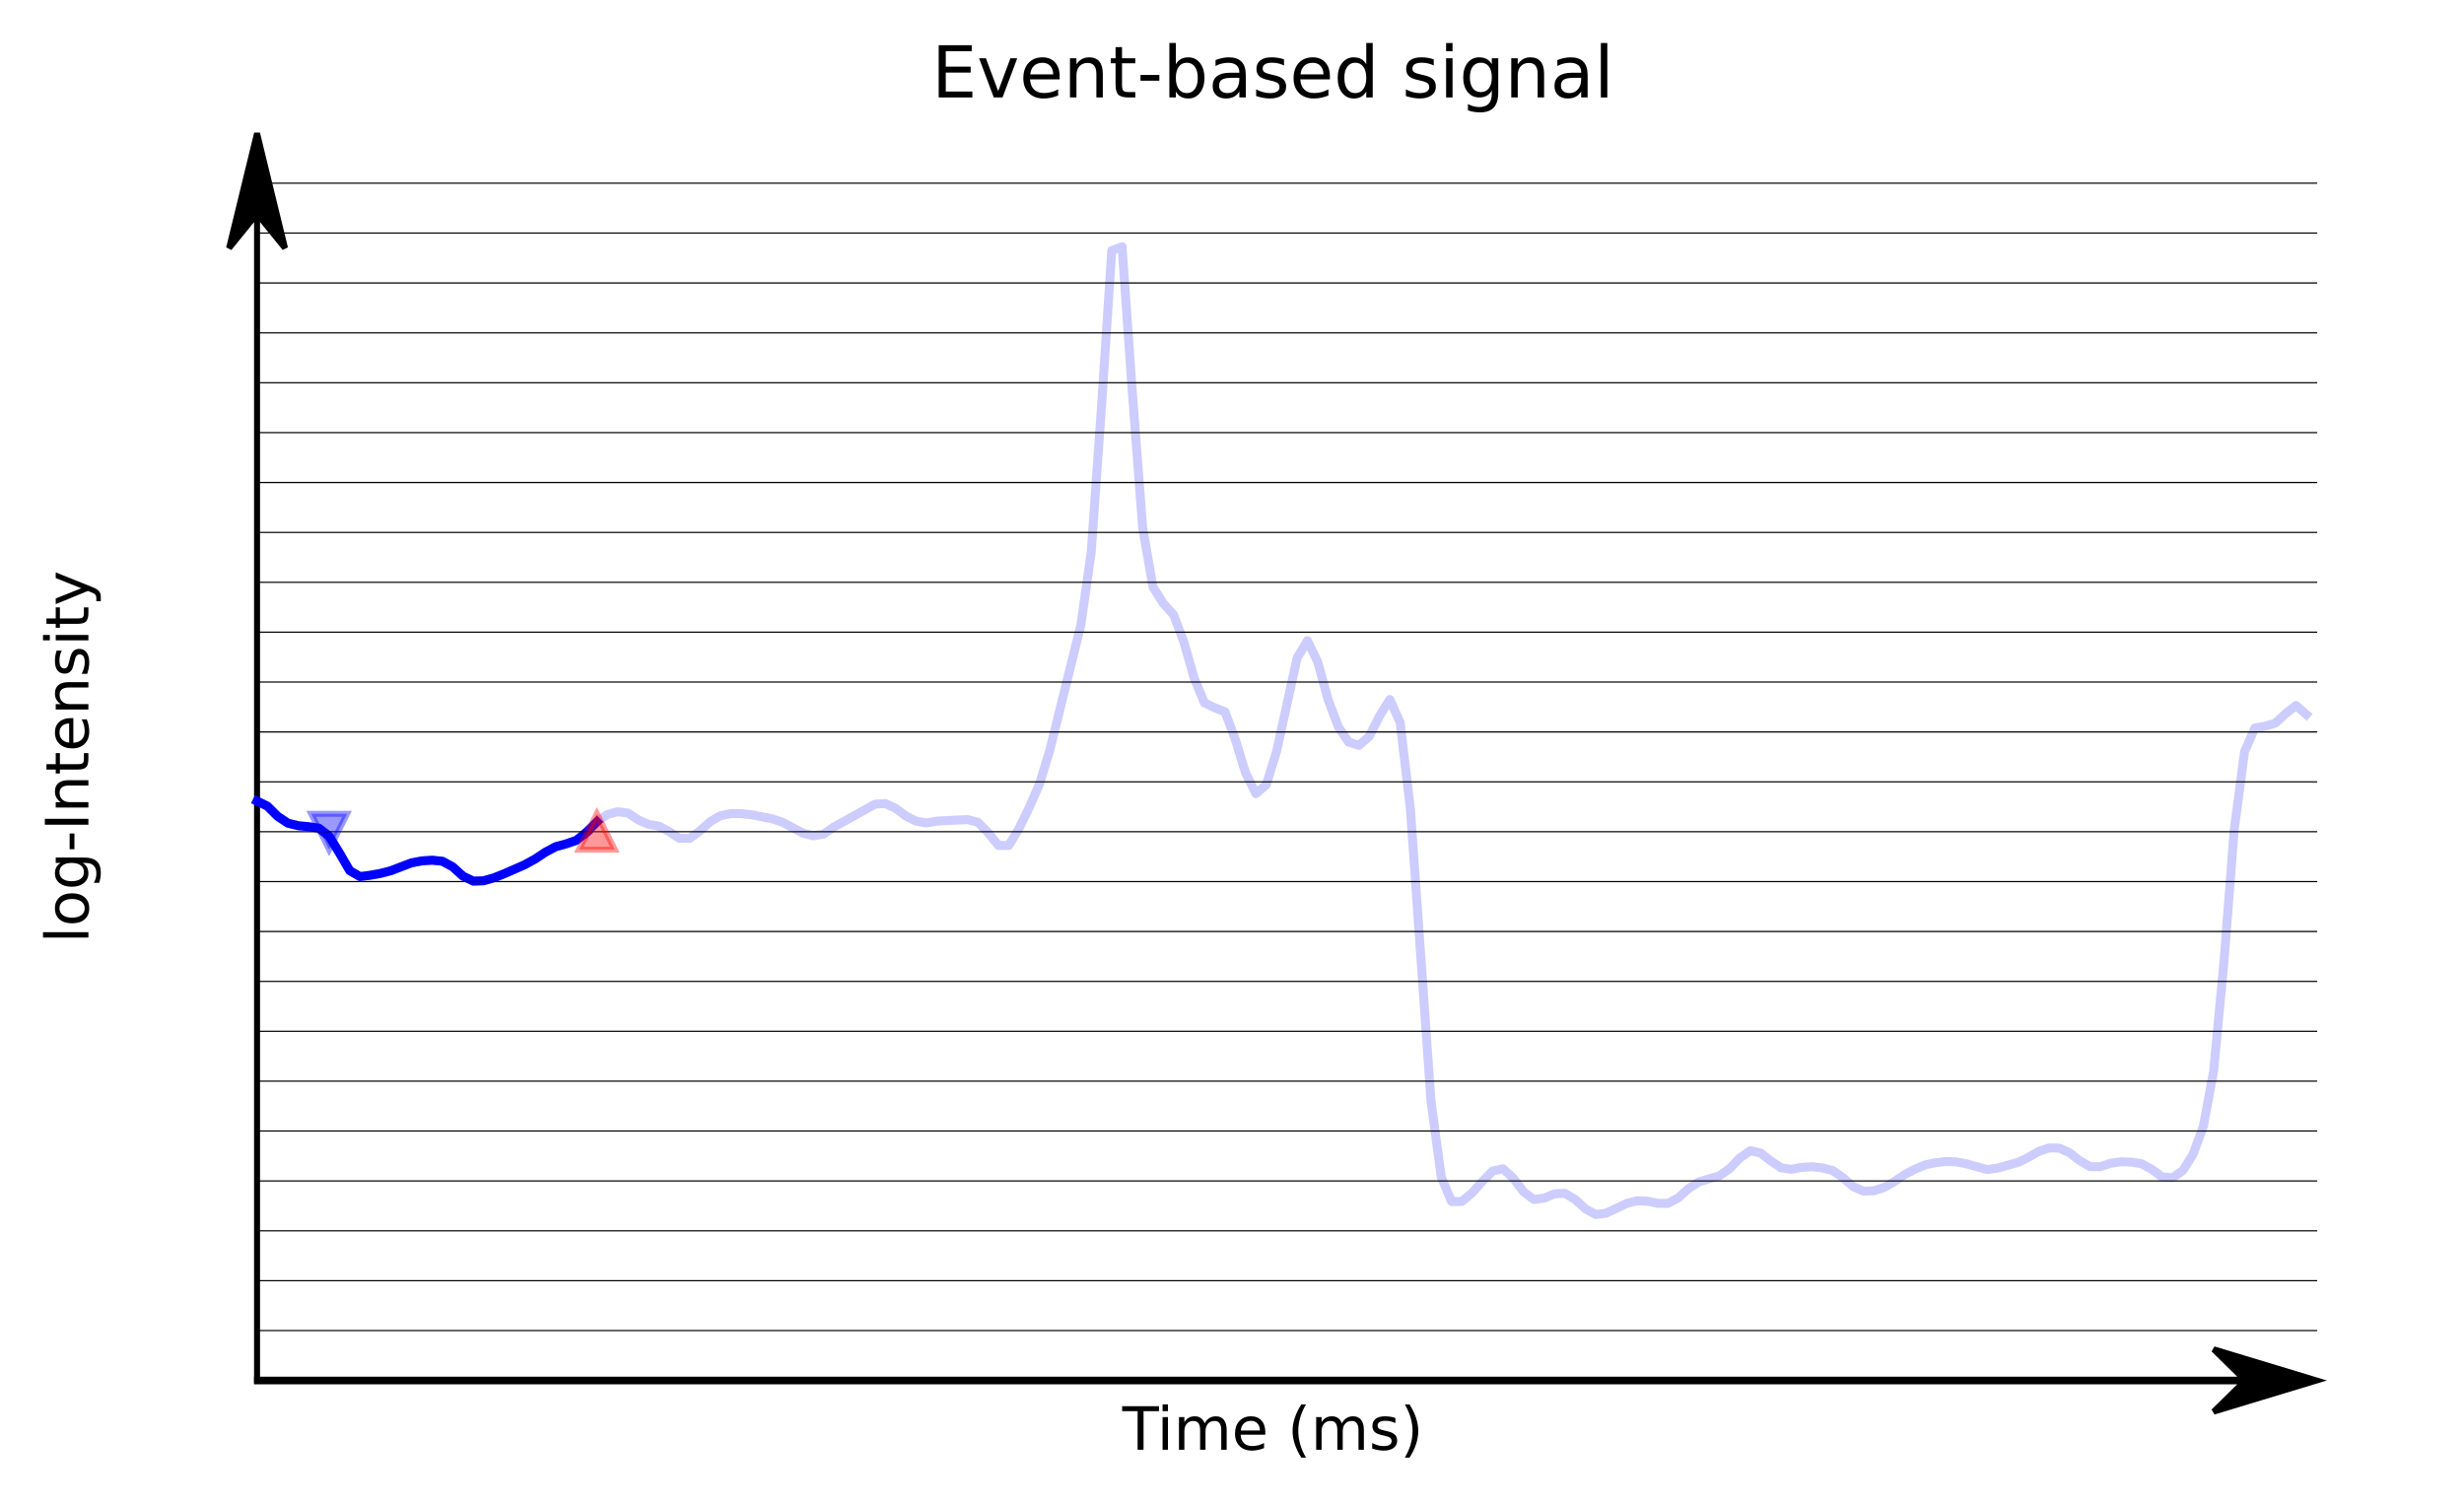
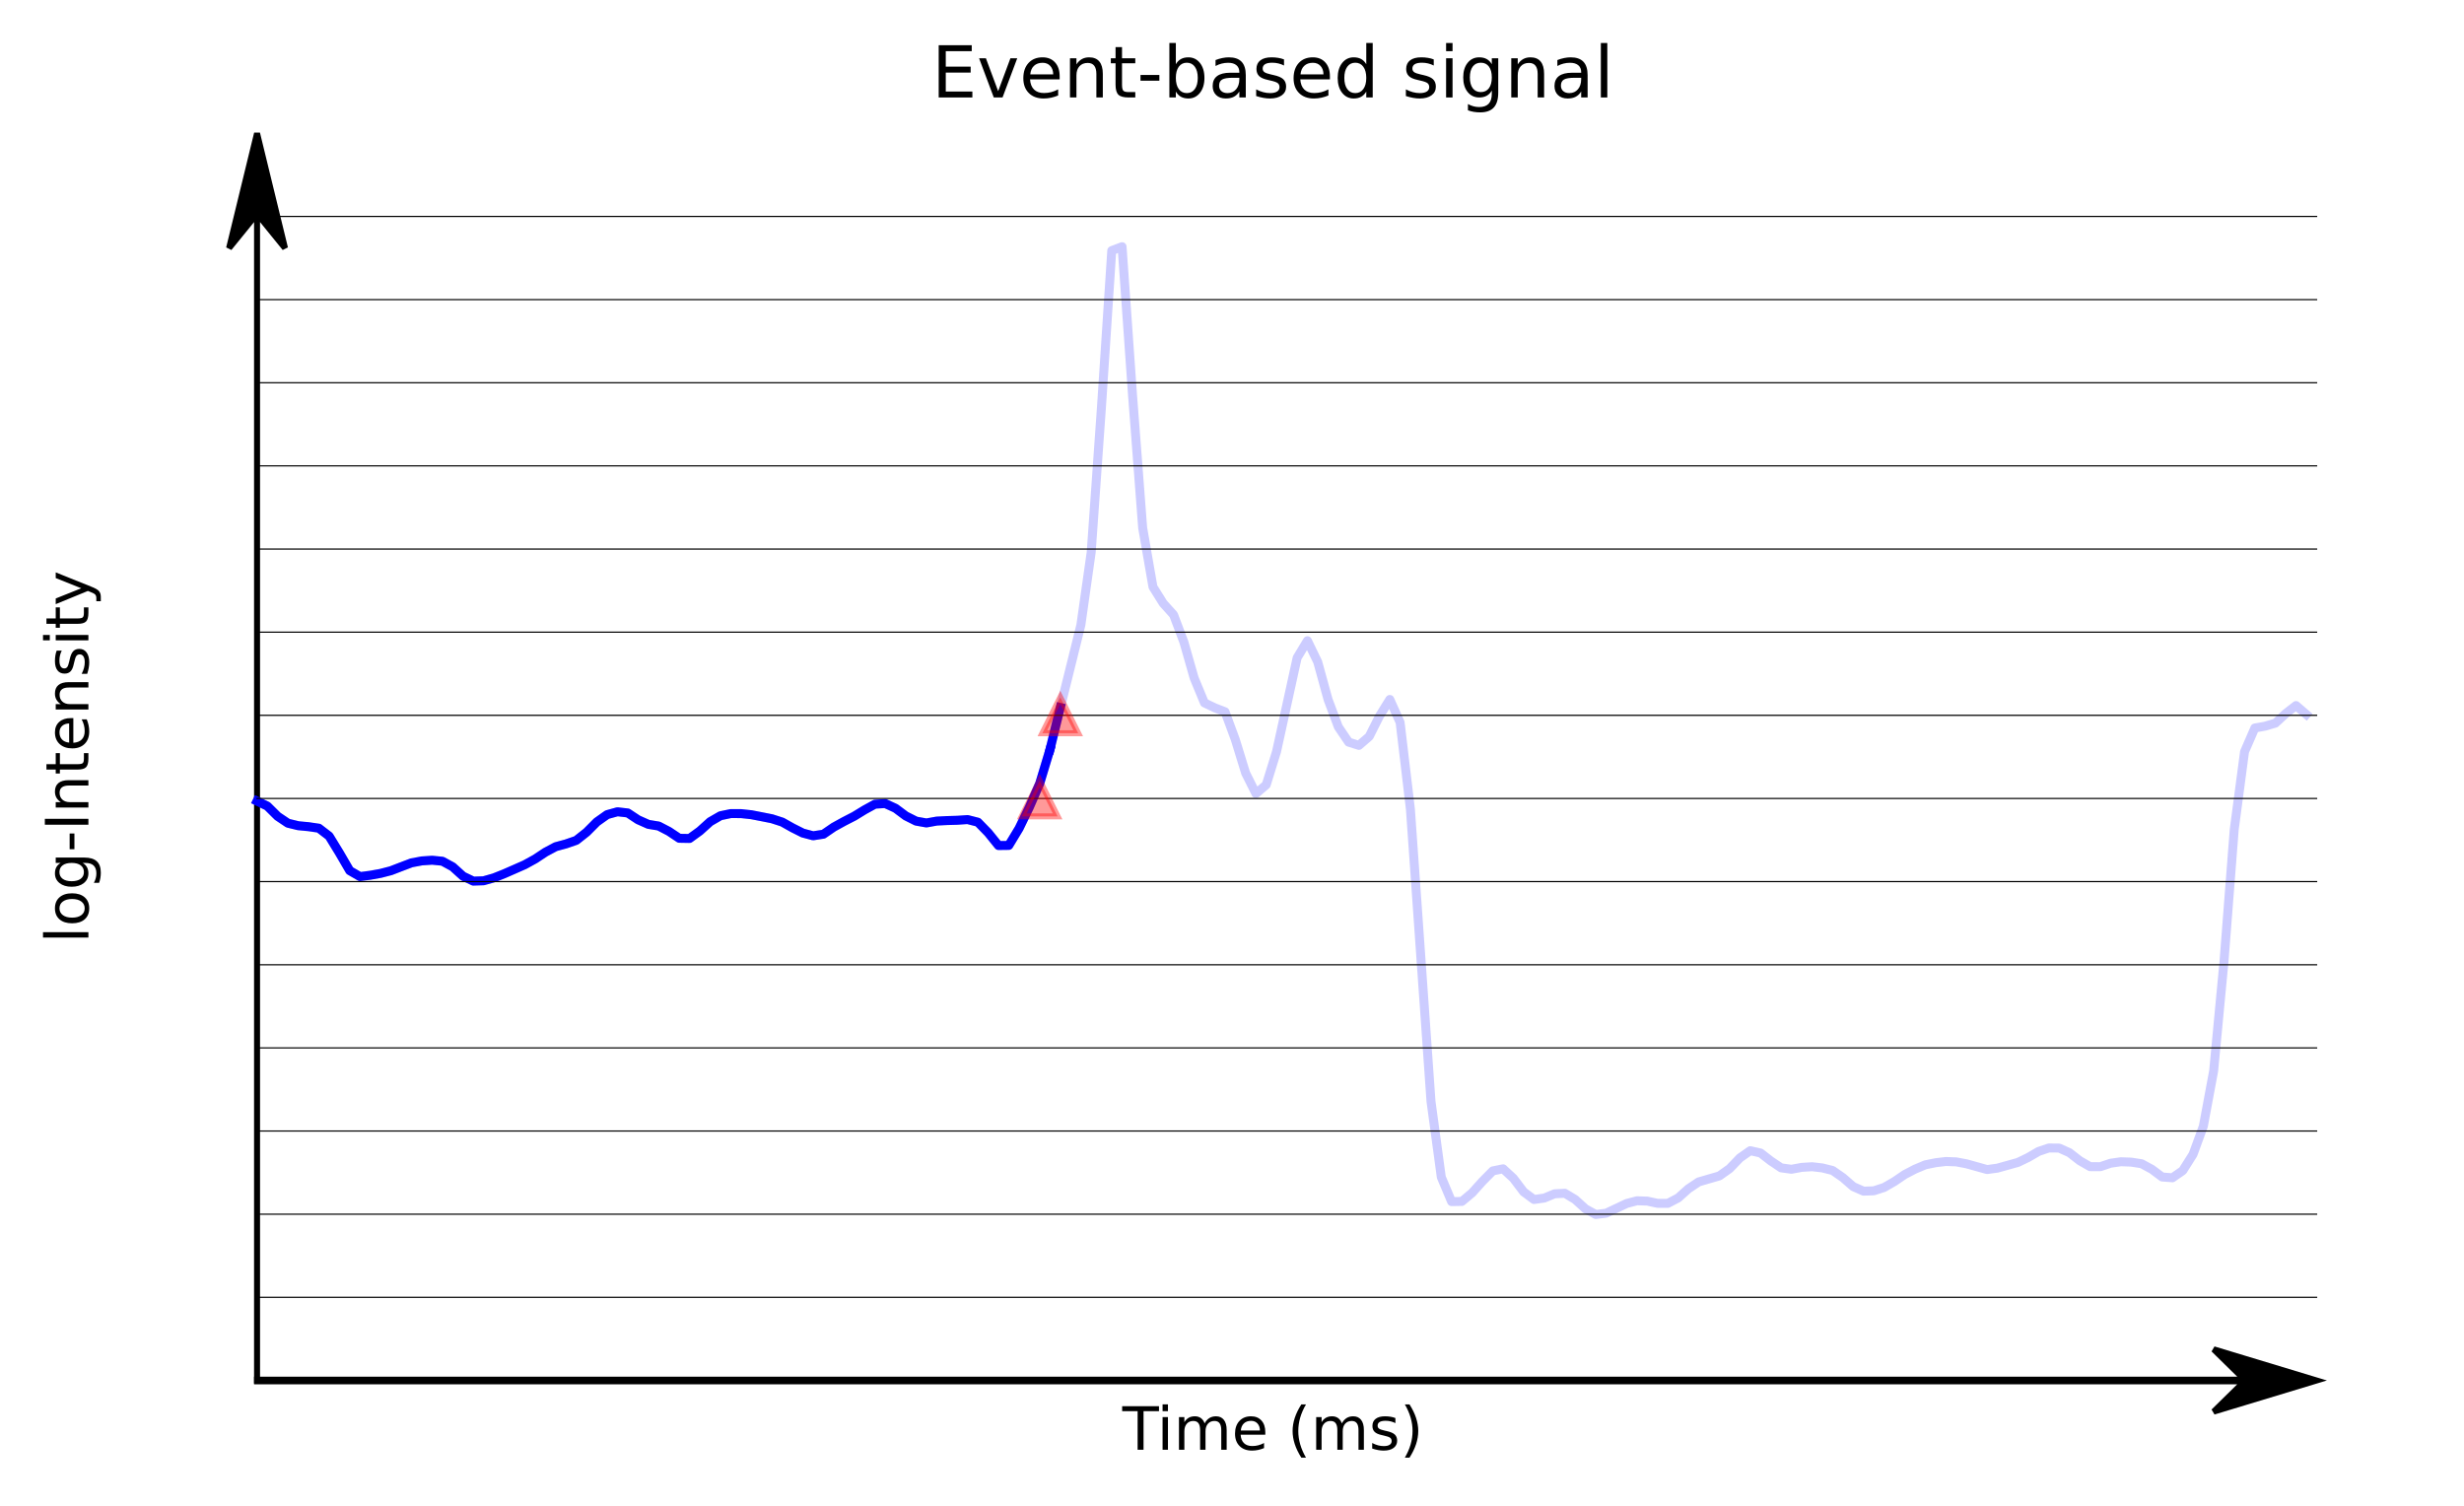
<svg xmlns="http://www.w3.org/2000/svg" xmlns:xlink="http://www.w3.org/1999/xlink" width="412.523pt" height="251.996pt" viewBox="0 0 412.523 251.996" version="1.1">
  <defs>
    <style type="text/css">*{stroke-linejoin: round; stroke-linecap: butt}</style>
  </defs>
  <g id="figure_1">
    <g id="patch_1">
      <path d="M 0 251.996  L 412.523 251.996  L 412.523 0  L 0 0  L 0 251.996  z " style="fill: none" />
    </g>
    <g id="axes_1">
      <g id="patch_2">
        <path d="M 20.878 231.118  L 405.323 231.118  L 405.323 22.318  L 20.878 22.318  L 20.878 231.118  z " style="fill: none" />
      </g>
      <g id="patch_3">
        <path d="M 387.848 231.118  L 370.608 236.338  L 375.78 231.256  L 43.035 231.256  L 43.035 230.98  L 375.78 230.98  L 370.608 225.898  z " style="stroke: #000000; stroke-linejoin: miter" />
      </g>
      <g id="patch_4">
        <path d="M 43.035 22.318  L 47.717 41.54  L 43.036 35.774  L 43.036 231.118  L 43.034 231.118  L 43.034 35.774  L 38.353 41.54  z " style="stroke: #000000; stroke-linejoin: miter" />
      </g>
      <g id="matplotlib.axis_1">
        <g id="text_1">
          <g transform="translate(187.9013 242.7166) scale(0.1 -0.1)">
            <defs>
              <path id="DejaVuSans-54" d="M -19 4666  L 3928 4666  L 3928 4134  L 2272 4134  L 2272 0  L 1638 0  L 1638 4134  L -19 4134  L -19 4666  z " transform="scale(0.015625)" />
              <path id="DejaVuSans-69" d="M 603 3500  L 1178 3500  L 1178 0  L 603 0  L 603 3500  z M 603 4863  L 1178 4863  L 1178 4134  L 603 4134  L 603 4863  z " transform="scale(0.015625)" />
              <path id="DejaVuSans-6d" d="M 3328 2828  Q 3544 3216 3844 3400  Q 4144 3584 4550 3584  Q 5097 3584 5394 3201  Q 5691 2819 5691 2113  L 5691 0  L 5113 0  L 5113 2094  Q 5113 2597 4934 2840  Q 4756 3084 4391 3084  Q 3944 3084 3684 2787  Q 3425 2491 3425 1978  L 3425 0  L 2847 0  L 2847 2094  Q 2847 2600 2669 2842  Q 2491 3084 2119 3084  Q 1678 3084 1418 2786  Q 1159 2488 1159 1978  L 1159 0  L 581 0  L 581 3500  L 1159 3500  L 1159 2956  Q 1356 3278 1631 3431  Q 1906 3584 2284 3584  Q 2666 3584 2933 3390  Q 3200 3197 3328 2828  z " transform="scale(0.015625)" />
              <path id="DejaVuSans-65" d="M 3597 1894  L 3597 1613  L 953 1613  Q 991 1019 1311 708  Q 1631 397 2203 397  Q 2534 397 2845 478  Q 3156 559 3463 722  L 3463 178  Q 3153 47 2828 -22  Q 2503 -91 2169 -91  Q 1331 -91 842 396  Q 353 884 353 1716  Q 353 2575 817 3079  Q 1281 3584 2069 3584  Q 2775 3584 3186 3129  Q 3597 2675 3597 1894  z M 3022 2063  Q 3016 2534 2758 2815  Q 2500 3097 2075 3097  Q 1594 3097 1305 2825  Q 1016 2553 972 2059  L 3022 2063  z " transform="scale(0.015625)" />
              <path id="DejaVuSans-20" transform="scale(0.015625)" />
              <path id="DejaVuSans-28" d="M 1984 4856  Q 1566 4138 1362 3434  Q 1159 2731 1159 2009  Q 1159 1288 1364 580  Q 1569 -128 1984 -844  L 1484 -844  Q 1016 -109 783 600  Q 550 1309 550 2009  Q 550 2706 781 3412  Q 1013 4119 1484 4856  L 1984 4856  z " transform="scale(0.015625)" />
              <path id="DejaVuSans-73" d="M 2834 3397  L 2834 2853  Q 2591 2978 2328 3040  Q 2066 3103 1784 3103  Q 1356 3103 1142 2972  Q 928 2841 928 2578  Q 928 2378 1081 2264  Q 1234 2150 1697 2047  L 1894 2003  Q 2506 1872 2764 1633  Q 3022 1394 3022 966  Q 3022 478 2636 193  Q 2250 -91 1575 -91  Q 1294 -91 989 -36  Q 684 19 347 128  L 347 722  Q 666 556 975 473  Q 1284 391 1588 391  Q 1994 391 2212 530  Q 2431 669 2431 922  Q 2431 1156 2273 1281  Q 2116 1406 1581 1522  L 1381 1569  Q 847 1681 609 1914  Q 372 2147 372 2553  Q 372 3047 722 3315  Q 1072 3584 1716 3584  Q 2034 3584 2315 3537  Q 2597 3491 2834 3397  z " transform="scale(0.015625)" />
              <path id="DejaVuSans-29" d="M 513 4856  L 1013 4856  Q 1481 4119 1714 3412  Q 1947 2706 1947 2009  Q 1947 1309 1714 600  Q 1481 -109 1013 -844  L 513 -844  Q 928 -128 1133 580  Q 1338 1288 1338 2009  Q 1338 2731 1133 3434  Q 928 4138 513 4856  z " transform="scale(0.015625)" />
            </defs>
            <use xlink:href="#DejaVuSans-54" />
            <use xlink:href="#DejaVuSans-69" x="57.959" />
            <use xlink:href="#DejaVuSans-6d" x="85.742" />
            <use xlink:href="#DejaVuSans-65" x="183.154" />
            <use xlink:href="#DejaVuSans-20" x="244.678" />
            <use xlink:href="#DejaVuSans-28" x="276.465" />
            <use xlink:href="#DejaVuSans-6d" x="315.479" />
            <use xlink:href="#DejaVuSans-73" x="412.891" />
            <use xlink:href="#DejaVuSans-29" x="464.99" />
          </g>
        </g>
      </g>
      <g id="matplotlib.axis_2">
        <g id="text_2">
          <g transform="translate(14.79844 157.9072) rotate(-90) scale(0.1 -0.1)">
            <defs>
              <path id="DejaVuSans-6c" d="M 603 4863  L 1178 4863  L 1178 0  L 603 0  L 603 4863  z " transform="scale(0.015625)" />
              <path id="DejaVuSans-6f" d="M 1959 3097  Q 1497 3097 1228 2736  Q 959 2375 959 1747  Q 959 1119 1226 758  Q 1494 397 1959 397  Q 2419 397 2687 759  Q 2956 1122 2956 1747  Q 2956 2369 2687 2733  Q 2419 3097 1959 3097  z M 1959 3584  Q 2709 3584 3137 3096  Q 3566 2609 3566 1747  Q 3566 888 3137 398  Q 2709 -91 1959 -91  Q 1206 -91 779 398  Q 353 888 353 1747  Q 353 2609 779 3096  Q 1206 3584 1959 3584  z " transform="scale(0.015625)" />
              <path id="DejaVuSans-67" d="M 2906 1791  Q 2906 2416 2648 2759  Q 2391 3103 1925 3103  Q 1463 3103 1205 2759  Q 947 2416 947 1791  Q 947 1169 1205 825  Q 1463 481 1925 481  Q 2391 481 2648 825  Q 2906 1169 2906 1791  z M 3481 434  Q 3481 -459 3084 -895  Q 2688 -1331 1869 -1331  Q 1566 -1331 1297 -1286  Q 1028 -1241 775 -1147  L 775 -588  Q 1028 -725 1275 -790  Q 1522 -856 1778 -856  Q 2344 -856 2625 -561  Q 2906 -266 2906 331  L 2906 616  Q 2728 306 2450 153  Q 2172 0 1784 0  Q 1141 0 747 490  Q 353 981 353 1791  Q 353 2603 747 3093  Q 1141 3584 1784 3584  Q 2172 3584 2450 3431  Q 2728 3278 2906 2969  L 2906 3500  L 3481 3500  L 3481 434  z " transform="scale(0.015625)" />
              <path id="DejaVuSans-2d" d="M 313 2009  L 1997 2009  L 1997 1497  L 313 1497  L 313 2009  z " transform="scale(0.015625)" />
              <path id="DejaVuSans-49" d="M 628 4666  L 1259 4666  L 1259 0  L 628 0  L 628 4666  z " transform="scale(0.015625)" />
              <path id="DejaVuSans-6e" d="M 3513 2113  L 3513 0  L 2938 0  L 2938 2094  Q 2938 2591 2744 2837  Q 2550 3084 2163 3084  Q 1697 3084 1428 2787  Q 1159 2491 1159 1978  L 1159 0  L 581 0  L 581 3500  L 1159 3500  L 1159 2956  Q 1366 3272 1645 3428  Q 1925 3584 2291 3584  Q 2894 3584 3203 3211  Q 3513 2838 3513 2113  z " transform="scale(0.015625)" />
              <path id="DejaVuSans-74" d="M 1172 4494  L 1172 3500  L 2356 3500  L 2356 3053  L 1172 3053  L 1172 1153  Q 1172 725 1289 603  Q 1406 481 1766 481  L 2356 481  L 2356 0  L 1766 0  Q 1100 0 847 248  Q 594 497 594 1153  L 594 3053  L 172 3053  L 172 3500  L 594 3500  L 594 4494  L 1172 4494  z " transform="scale(0.015625)" />
              <path id="DejaVuSans-79" d="M 2059 -325  Q 1816 -950 1584 -1140  Q 1353 -1331 966 -1331  L 506 -1331  L 506 -850  L 844 -850  Q 1081 -850 1212 -737  Q 1344 -625 1503 -206  L 1606 56  L 191 3500  L 800 3500  L 1894 763  L 2988 3500  L 3597 3500  L 2059 -325  z " transform="scale(0.015625)" />
            </defs>
            <use xlink:href="#DejaVuSans-6c" />
            <use xlink:href="#DejaVuSans-6f" x="27.783" />
            <use xlink:href="#DejaVuSans-67" x="88.965" />
            <use xlink:href="#DejaVuSans-2d" x="152.441" />
            <use xlink:href="#DejaVuSans-49" x="188.525" />
            <use xlink:href="#DejaVuSans-6e" x="218.018" />
            <use xlink:href="#DejaVuSans-74" x="281.396" />
            <use xlink:href="#DejaVuSans-65" x="320.605" />
            <use xlink:href="#DejaVuSans-6e" x="382.129" />
            <use xlink:href="#DejaVuSans-73" x="445.508" />
            <use xlink:href="#DejaVuSans-69" x="497.607" />
            <use xlink:href="#DejaVuSans-74" x="525.391" />
            <use xlink:href="#DejaVuSans-79" x="564.6" />
          </g>
        </g>
      </g>
      <g id="line2d_1">
-         <path d="M 43.035 134.121  L 44.759 134.957  L 46.483 136.664  L 48.207 137.82  L 49.931 138.24  L 53.379 138.657  L 55.103 139.981  L 58.551 145.763  L 60.275 146.759  L 63.724 146.221  L 65.448 145.774  L 68.896 144.456  L 70.62 144.132  L 72.344 144.017  L 74.068 144.186  L 75.792 145.127  L 77.516 146.688  L 79.24 147.516  L 80.964 147.459  L 82.688 146.968  L 86.136 145.528  L 87.861 144.766  L 89.585 143.818  L 91.309 142.676  L 93.033 141.756  L 94.757 141.288  L 96.481 140.693  L 98.205 139.333  L 99.929 137.604  L 101.653 136.384  L 103.377 135.907  L 105.101 136.106  L 106.825 137.245  L 108.549 138.013  L 110.273 138.295  L 111.997 139.191  L 113.722 140.345  L 115.446 140.375  L 117.17 139.123  L 118.894 137.569  L 120.618 136.573  L 122.342 136.211  L 124.066 136.214  L 125.79 136.4  L 129.238 137.077  L 130.962 137.633  L 134.41 139.468  L 136.134 139.927  L 137.858 139.659  L 139.583 138.476  L 146.479 134.639  L 148.203 134.529  L 149.927 135.323  L 151.651 136.606  L 153.375 137.472  L 155.099 137.778  L 156.823 137.467  L 161.995 137.212  L 163.719 137.654  L 165.444 139.422  L 167.168 141.556  L 168.892 141.535  L 170.616 138.685  L 172.34 135.131  L 174.064 131.185  L 175.788 125.474  L 180.96 104.633  L 182.684 92.493  L 184.408 68.139  L 186.132 41.956  L 187.856 41.3  L 189.58 65.755  L 191.305 88.371  L 193.029 98.262  L 194.753 101.013  L 196.477 102.926  L 198.201 107.48  L 199.925 113.516  L 201.649 117.676  L 203.373 118.498  L 205.097 119.169  L 206.821 123.833  L 208.545 129.429  L 210.269 132.869  L 211.993 131.388  L 213.717 125.829  L 217.166 110.128  L 218.89 107.268  L 220.614 110.831  L 222.338 117.095  L 224.062 121.692  L 225.786 124.246  L 227.51 124.791  L 229.234 123.304  L 230.958 119.879  L 232.682 117.105  L 234.406 120.942  L 236.13 135.474  L 239.578 184.399  L 241.303 197.08  L 243.027 201.174  L 244.751 201.143  L 246.475 199.696  L 248.199 197.775  L 249.923 196.033  L 251.647 195.679  L 253.371 197.271  L 255.095 199.548  L 256.819 200.82  L 258.543 200.577  L 260.267 199.867  L 261.991 199.78  L 263.715 200.818  L 265.439 202.385  L 267.164 203.329  L 268.888 203.116  L 272.336 201.49  L 274.06 201.033  L 275.784 201.088  L 277.508 201.461  L 279.232 201.466  L 280.956 200.562  L 282.68 199.018  L 284.404 197.871  L 287.852 196.871  L 289.576 195.651  L 291.3 193.856  L 293.025 192.646  L 294.749 193.034  L 296.473 194.368  L 298.197 195.521  L 299.921 195.759  L 301.645 195.441  L 303.369 195.331  L 305.093 195.532  L 306.817 195.962  L 308.541 197.16  L 310.265 198.66  L 311.989 199.422  L 313.713 199.364  L 315.437 198.804  L 317.161 197.811  L 318.886 196.639  L 320.61 195.741  L 322.334 195.017  L 324.058 194.663  L 325.782 194.455  L 327.506 194.52  L 329.23 194.844  L 332.678 195.806  L 334.402 195.571  L 337.85 194.608  L 339.574 193.777  L 341.298 192.775  L 343.022 192.193  L 344.747 192.211  L 346.471 192.988  L 348.195 194.326  L 349.919 195.319  L 351.643 195.325  L 353.367 194.743  L 355.091 194.5  L 356.815 194.563  L 358.539 194.83  L 360.263 195.763  L 361.987 197.05  L 363.711 197.183  L 365.435 195.986  L 367.159 193.258  L 368.883 188.554  L 370.608 179.3  L 372.332 161.08  L 374.056 138.854  L 375.78 125.853  L 377.504 121.881  L 379.228 121.574  L 380.952 121.064  L 382.676 119.463  L 384.4 118.122  L 386.124 119.603  L 386.124 119.603  " clip-path="url(#p94777b0290)" style="fill: none; stroke: #0000ff; stroke-opacity: 0.2; stroke-width: 1.5; stroke-linecap: square" />
+         <path d="M 43.035 134.121  L 44.759 134.957  L 46.483 136.664  L 48.207 137.82  L 49.931 138.24  L 53.379 138.657  L 55.103 139.981  L 58.551 145.763  L 60.275 146.759  L 63.724 146.221  L 65.448 145.774  L 68.896 144.456  L 70.62 144.132  L 72.344 144.017  L 74.068 144.186  L 75.792 145.127  L 77.516 146.688  L 79.24 147.516  L 80.964 147.459  L 82.688 146.968  L 86.136 145.528  L 87.861 144.766  L 89.585 143.818  L 91.309 142.676  L 93.033 141.756  L 94.757 141.288  L 96.481 140.693  L 98.205 139.333  L 99.929 137.604  L 101.653 136.384  L 103.377 135.907  L 105.101 136.106  L 106.825 137.245  L 108.549 138.013  L 110.273 138.295  L 111.997 139.191  L 113.722 140.345  L 115.446 140.375  L 117.17 139.123  L 118.894 137.569  L 120.618 136.573  L 122.342 136.211  L 124.066 136.214  L 125.79 136.4  L 129.238 137.077  L 130.962 137.633  L 134.41 139.468  L 136.134 139.927  L 137.858 139.659  L 139.583 138.476  L 146.479 134.639  L 148.203 134.529  L 149.927 135.323  L 151.651 136.606  L 153.375 137.472  L 155.099 137.778  L 156.823 137.467  L 161.995 137.212  L 163.719 137.654  L 165.444 139.422  L 167.168 141.556  L 168.892 141.535  L 170.616 138.685  L 172.34 135.131  L 174.064 131.185  L 175.788 125.474  L 180.96 104.633  L 182.684 92.493  L 184.408 68.139  L 186.132 41.956  L 187.856 41.3  L 189.58 65.755  L 191.305 88.371  L 193.029 98.262  L 194.753 101.013  L 196.477 102.926  L 198.201 107.48  L 199.925 113.516  L 201.649 117.676  L 203.373 118.498  L 205.097 119.169  L 206.821 123.833  L 208.545 129.429  L 210.269 132.869  L 211.993 131.388  L 213.717 125.829  L 217.166 110.128  L 218.89 107.268  L 220.614 110.831  L 222.338 117.095  L 224.062 121.692  L 225.786 124.246  L 227.51 124.791  L 229.234 123.304  L 230.958 119.879  L 232.682 117.105  L 234.406 120.942  L 236.13 135.474  L 239.578 184.399  L 241.303 197.08  L 243.027 201.174  L 244.751 201.143  L 246.475 199.696  L 248.199 197.775  L 249.923 196.033  L 251.647 195.679  L 253.371 197.271  L 255.095 199.548  L 256.819 200.82  L 258.543 200.577  L 260.267 199.867  L 261.991 199.78  L 263.715 200.818  L 265.439 202.385  L 267.164 203.329  L 268.888 203.116  L 272.336 201.49  L 274.06 201.033  L 275.784 201.088  L 277.508 201.461  L 279.232 201.466  L 280.956 200.562  L 282.68 199.018  L 284.404 197.871  L 287.852 196.871  L 289.576 195.651  L 291.3 193.856  L 293.025 192.646  L 294.749 193.034  L 296.473 194.368  L 298.197 195.521  L 299.921 195.759  L 301.645 195.441  L 303.369 195.331  L 305.093 195.532  L 306.817 195.962  L 308.541 197.16  L 310.265 198.66  L 311.989 199.422  L 313.713 199.364  L 315.437 198.804  L 317.161 197.811  L 318.886 196.639  L 320.61 195.741  L 322.334 195.017  L 324.058 194.663  L 325.782 194.455  L 327.506 194.52  L 329.23 194.844  L 332.678 195.806  L 334.402 195.571  L 337.85 194.608  L 339.574 193.777  L 341.298 192.775  L 343.022 192.193  L 344.747 192.211  L 346.471 192.988  L 348.195 194.326  L 349.919 195.319  L 351.643 195.325  L 353.367 194.743  L 355.091 194.5  L 356.815 194.563  L 358.539 194.83  L 360.263 195.763  L 361.987 197.05  L 363.711 197.183  L 365.435 195.986  L 367.159 193.258  L 368.883 188.554  L 370.608 179.3  L 372.332 161.08  L 374.056 138.854  L 375.78 125.853  L 377.504 121.881  L 379.228 121.574  L 380.952 121.064  L 382.676 119.463  L 384.4 118.122  L 386.124 119.603  L 386.124 119.603  " clip-path="url(#p23214b53d0)" style="fill: none; stroke: #0000ff; stroke-opacity: 0.2; stroke-width: 1.5; stroke-linecap: square" />
      </g>
      <g id="line2d_2">
-         <path d="M 43.035 134.121  L 44.759 134.957  L 46.483 136.664  L 48.207 137.82  L 49.931 138.24  L 51.655 138.398  L 53.379 138.657  L 55.103 139.981  L 56.827 142.794  L 58.551 145.763  L 60.275 146.759  L 62 146.537  L 63.724 146.221  L 65.448 145.774  L 67.172 145.109  L 68.896 144.456  L 70.62 144.132  L 72.344 144.017  L 74.068 144.186  L 75.792 145.127  L 77.516 146.688  L 79.24 147.516  L 80.964 147.459  L 82.688 146.968  L 84.412 146.287  L 86.136 145.528  L 87.861 144.766  L 89.585 143.818  L 91.309 142.676  L 93.033 141.756  L 94.757 141.288  L 96.481 140.693  L 98.205 139.333  " clip-path="url(#p94777b0290)" style="fill: none; stroke: #0000ff; stroke-width: 1.5; stroke-linecap: square" />
+         <path d="M 43.035 134.121  L 44.759 134.957  L 46.483 136.664  L 48.207 137.82  L 49.931 138.24  L 51.655 138.398  L 53.379 138.657  L 55.103 139.981  L 56.827 142.794  L 58.551 145.763  L 60.275 146.759  L 62 146.537  L 63.724 146.221  L 65.448 145.774  L 67.172 145.109  L 68.896 144.456  L 70.62 144.132  L 72.344 144.017  L 74.068 144.186  L 75.792 145.127  L 77.516 146.688  L 79.24 147.516  L 80.964 147.459  L 82.688 146.968  L 84.412 146.287  L 86.136 145.528  L 87.861 144.766  L 89.585 143.818  L 91.309 142.676  L 93.033 141.756  L 94.757 141.288  L 96.481 140.693  L 98.205 139.333  L 99.929 137.604  L 101.653 136.384  L 103.377 135.907  L 105.101 136.106  L 106.825 137.245  L 108.549 138.013  L 110.273 138.295  L 111.997 139.191  L 113.722 140.345  L 115.446 140.375  L 117.17 139.123  L 118.894 137.569  L 120.618 136.573  L 122.342 136.211  L 124.066 136.214  L 125.79 136.4  L 127.514 136.734  L 129.238 137.077  L 130.962 137.633  L 132.686 138.606  L 134.41 139.468  L 136.134 139.927  L 137.858 139.659  L 139.583 138.476  L 141.307 137.528  L 143.031 136.648  L 144.755 135.583  L 146.479 134.639  L 148.203 134.529  L 149.927 135.323  L 151.651 136.606  L 153.375 137.472  L 155.099 137.778  L 156.823 137.467  L 158.547 137.379  L 160.271 137.333  L 161.995 137.212  L 163.719 137.654  L 165.444 139.422  L 167.168 141.556  L 168.892 141.535  L 170.616 138.685  L 172.34 135.131  L 174.064 131.185  L 175.788 125.474  " clip-path="url(#p23214b53d0)" style="fill: none; stroke: #0000ff; stroke-width: 1.5; stroke-linecap: square" />
      </g>
      <g id="line2d_3">
-         <path d="M 98.205 139.333  L 99.929 137.604  " clip-path="url(#p94777b0290)" style="fill: none; stroke: #0000ff; stroke-width: 1.5; stroke-linecap: square" />
+         <path d="M 175.788 125.474  L 177.512 118.444  " clip-path="url(#p23214b53d0)" style="fill: none; stroke: #0000ff; stroke-width: 1.5; stroke-linecap: square" />
      </g>
      <g id="line2d_4">
-         <path d="M 43.035 231.118  L 387.848 231.118  " clip-path="url(#p94777b0290)" style="fill: none; stroke: #000000; stroke-width: 0.2; stroke-linecap: square" />
+         <path d="M 43.035 231.118  L 387.848 231.118  " clip-path="url(#p23214b53d0)" style="fill: none; stroke: #000000; stroke-width: 0.2; stroke-linecap: square" />
      </g>
      <g id="line2d_5">
-         <path d="M 43.035 222.766  L 387.848 222.766  " clip-path="url(#p94777b0290)" style="fill: none; stroke: #000000; stroke-width: 0.2; stroke-linecap: square" />
+         <path d="M 43.035 217.198  L 387.848 217.198  " clip-path="url(#p23214b53d0)" style="fill: none; stroke: #000000; stroke-width: 0.2; stroke-linecap: square" />
      </g>
      <g id="line2d_6">
-         <path d="M 43.035 214.414  L 387.848 214.414  " clip-path="url(#p94777b0290)" style="fill: none; stroke: #000000; stroke-width: 0.2; stroke-linecap: square" />
+         <path d="M 43.035 203.278  L 387.848 203.278  " clip-path="url(#p23214b53d0)" style="fill: none; stroke: #000000; stroke-width: 0.2; stroke-linecap: square" />
      </g>
      <g id="line2d_7">
-         <path d="M 43.035 206.062  L 387.848 206.062  " clip-path="url(#p94777b0290)" style="fill: none; stroke: #000000; stroke-width: 0.2; stroke-linecap: square" />
+         <path d="M 43.035 189.358  L 387.848 189.358  " clip-path="url(#p23214b53d0)" style="fill: none; stroke: #000000; stroke-width: 0.2; stroke-linecap: square" />
      </g>
      <g id="line2d_8">
-         <path d="M 43.035 197.71  L 387.848 197.71  " clip-path="url(#p94777b0290)" style="fill: none; stroke: #000000; stroke-width: 0.2; stroke-linecap: square" />
+         <path d="M 43.035 175.438  L 387.848 175.438  " clip-path="url(#p23214b53d0)" style="fill: none; stroke: #000000; stroke-width: 0.2; stroke-linecap: square" />
      </g>
      <g id="line2d_9">
-         <path d="M 43.035 189.358  L 387.848 189.358  " clip-path="url(#p94777b0290)" style="fill: none; stroke: #000000; stroke-width: 0.2; stroke-linecap: square" />
+         <path d="M 43.035 161.518  L 387.848 161.518  " clip-path="url(#p23214b53d0)" style="fill: none; stroke: #000000; stroke-width: 0.2; stroke-linecap: square" />
      </g>
      <g id="line2d_10">
-         <path d="M 43.035 181.006  L 387.848 181.006  " clip-path="url(#p94777b0290)" style="fill: none; stroke: #000000; stroke-width: 0.2; stroke-linecap: square" />
+         <path d="M 43.035 147.598  L 387.848 147.598  " clip-path="url(#p23214b53d0)" style="fill: none; stroke: #000000; stroke-width: 0.2; stroke-linecap: square" />
      </g>
      <g id="line2d_11">
-         <path d="M 43.035 172.654  L 387.848 172.654  " clip-path="url(#p94777b0290)" style="fill: none; stroke: #000000; stroke-width: 0.2; stroke-linecap: square" />
+         <path d="M 43.035 133.678  L 387.848 133.678  " clip-path="url(#p23214b53d0)" style="fill: none; stroke: #000000; stroke-width: 0.2; stroke-linecap: square" />
      </g>
      <g id="line2d_12">
-         <path d="M 43.035 164.302  L 387.848 164.302  " clip-path="url(#p94777b0290)" style="fill: none; stroke: #000000; stroke-width: 0.2; stroke-linecap: square" />
+         <path d="M 43.035 119.758  L 387.848 119.758  " clip-path="url(#p23214b53d0)" style="fill: none; stroke: #000000; stroke-width: 0.2; stroke-linecap: square" />
      </g>
      <g id="line2d_13">
-         <path d="M 43.035 155.95  L 387.848 155.95  " clip-path="url(#p94777b0290)" style="fill: none; stroke: #000000; stroke-width: 0.2; stroke-linecap: square" />
+         <path d="M 43.035 105.838  L 387.848 105.838  " clip-path="url(#p23214b53d0)" style="fill: none; stroke: #000000; stroke-width: 0.2; stroke-linecap: square" />
      </g>
      <g id="line2d_14">
-         <path d="M 43.035 147.598  L 387.848 147.598  " clip-path="url(#p94777b0290)" style="fill: none; stroke: #000000; stroke-width: 0.2; stroke-linecap: square" />
+         <path d="M 43.035 91.918  L 387.848 91.918  " clip-path="url(#p23214b53d0)" style="fill: none; stroke: #000000; stroke-width: 0.2; stroke-linecap: square" />
      </g>
      <g id="line2d_15">
-         <path d="M 43.035 139.246  L 387.848 139.246  " clip-path="url(#p94777b0290)" style="fill: none; stroke: #000000; stroke-width: 0.2; stroke-linecap: square" />
+         <path d="M 43.035 77.998  L 387.848 77.998  " clip-path="url(#p23214b53d0)" style="fill: none; stroke: #000000; stroke-width: 0.2; stroke-linecap: square" />
      </g>
      <g id="line2d_16">
-         <path d="M 43.035 130.894  L 387.848 130.894  " clip-path="url(#p94777b0290)" style="fill: none; stroke: #000000; stroke-width: 0.2; stroke-linecap: square" />
+         <path d="M 43.035 64.078  L 387.848 64.078  " clip-path="url(#p23214b53d0)" style="fill: none; stroke: #000000; stroke-width: 0.2; stroke-linecap: square" />
      </g>
      <g id="line2d_17">
-         <path d="M 43.035 122.542  L 387.848 122.542  " clip-path="url(#p94777b0290)" style="fill: none; stroke: #000000; stroke-width: 0.2; stroke-linecap: square" />
+         <path d="M 43.035 50.158  L 387.848 50.158  " clip-path="url(#p23214b53d0)" style="fill: none; stroke: #000000; stroke-width: 0.2; stroke-linecap: square" />
      </g>
      <g id="line2d_18">
-         <path d="M 43.035 114.19  L 387.848 114.19  " clip-path="url(#p94777b0290)" style="fill: none; stroke: #000000; stroke-width: 0.2; stroke-linecap: square" />
+         <path d="M 43.035 36.238  L 387.848 36.238  " clip-path="url(#p23214b53d0)" style="fill: none; stroke: #000000; stroke-width: 0.2; stroke-linecap: square" />
      </g>
      <g id="line2d_19">
-         <path d="M 43.035 105.838  L 387.848 105.838  " clip-path="url(#p94777b0290)" style="fill: none; stroke: #000000; stroke-width: 0.2; stroke-linecap: square" />
+         <defs>
+           <path id="m49c84e2fc3" d="M 0 -3  L -3 3  L 3 3  z " style="stroke: #ff0000; stroke-opacity: 0.4; stroke-linejoin: miter" />
+         </defs>
+         <g clip-path="url(#p23214b53d0)">
+           <use xlink:href="#m49c84e2fc3" x="174.064" y="133.678" style="fill: #ff0000; fill-opacity: 0.4; stroke: #ff0000; stroke-opacity: 0.4; stroke-linejoin: miter" />
+         </g>
      </g>
      <g id="line2d_20">
-         <path d="M 43.035 97.486  L 387.848 97.486  " clip-path="url(#p94777b0290)" style="fill: none; stroke: #000000; stroke-width: 0.2; stroke-linecap: square" />
-       </g>
-       <g id="line2d_21">
-         <path d="M 43.035 89.134  L 387.848 89.134  " clip-path="url(#p94777b0290)" style="fill: none; stroke: #000000; stroke-width: 0.2; stroke-linecap: square" />
-       </g>
-       <g id="line2d_22">
-         <path d="M 43.035 80.782  L 387.848 80.782  " clip-path="url(#p94777b0290)" style="fill: none; stroke: #000000; stroke-width: 0.2; stroke-linecap: square" />
-       </g>
-       <g id="line2d_23">
-         <path d="M 43.035 72.43  L 387.848 72.43  " clip-path="url(#p94777b0290)" style="fill: none; stroke: #000000; stroke-width: 0.2; stroke-linecap: square" />
-       </g>
-       <g id="line2d_24">
-         <path d="M 43.035 64.078  L 387.848 64.078  " clip-path="url(#p94777b0290)" style="fill: none; stroke: #000000; stroke-width: 0.2; stroke-linecap: square" />
-       </g>
-       <g id="line2d_25">
-         <path d="M 43.035 55.726  L 387.848 55.726  " clip-path="url(#p94777b0290)" style="fill: none; stroke: #000000; stroke-width: 0.2; stroke-linecap: square" />
-       </g>
-       <g id="line2d_26">
-         <path d="M 43.035 47.374  L 387.848 47.374  " clip-path="url(#p94777b0290)" style="fill: none; stroke: #000000; stroke-width: 0.2; stroke-linecap: square" />
-       </g>
-       <g id="line2d_27">
-         <path d="M 43.035 39.022  L 387.848 39.022  " clip-path="url(#p94777b0290)" style="fill: none; stroke: #000000; stroke-width: 0.2; stroke-linecap: square" />
-       </g>
-       <g id="line2d_28">
-         <path d="M 43.035 30.67  L 387.848 30.67  " clip-path="url(#p94777b0290)" style="fill: none; stroke: #000000; stroke-width: 0.2; stroke-linecap: square" />
-       </g>
-       <g id="line2d_29">
-         <defs>
-           <path id="m38ccd009a4" d="M -0 3  L 3 -3  L -3 -3  z " style="stroke: #0000ff; stroke-opacity: 0.4; stroke-linejoin: miter" />
-         </defs>
-         <g clip-path="url(#p94777b0290)">
-           <use xlink:href="#m38ccd009a4" x="55.103" y="139.246" style="fill: #0000ff; fill-opacity: 0.4; stroke: #0000ff; stroke-opacity: 0.4; stroke-linejoin: miter" />
-         </g>
-       </g>
-       <g id="line2d_30">
-         <defs>
-           <path id="m3ebeb9d075" d="M 0 -3  L -3 3  L 3 3  z " style="stroke: #ff0000; stroke-opacity: 0.4; stroke-linejoin: miter" />
-         </defs>
-         <g clip-path="url(#p94777b0290)">
-           <use xlink:href="#m3ebeb9d075" x="99.929" y="139.246" style="fill: #ff0000; fill-opacity: 0.4; stroke: #ff0000; stroke-opacity: 0.4; stroke-linejoin: miter" />
+         <g clip-path="url(#p23214b53d0)">
+           <use xlink:href="#m49c84e2fc3" x="177.512" y="119.758" style="fill: #ff0000; fill-opacity: 0.4; stroke: #ff0000; stroke-opacity: 0.4; stroke-linejoin: miter" />
        </g>
      </g>
      <g id="text_3">
        <g transform="translate(155.9796 16.31812) scale(0.12 -0.12)">
          <defs>
            <path id="DejaVuSans-45" d="M 628 4666  L 3578 4666  L 3578 4134  L 1259 4134  L 1259 2753  L 3481 2753  L 3481 2222  L 1259 2222  L 1259 531  L 3634 531  L 3634 0  L 628 0  L 628 4666  z " transform="scale(0.015625)" />
            <path id="DejaVuSans-76" d="M 191 3500  L 800 3500  L 1894 563  L 2988 3500  L 3597 3500  L 2284 0  L 1503 0  L 191 3500  z " transform="scale(0.015625)" />
            <path id="DejaVuSans-62" d="M 3116 1747  Q 3116 2381 2855 2742  Q 2594 3103 2138 3103  Q 1681 3103 1420 2742  Q 1159 2381 1159 1747  Q 1159 1113 1420 752  Q 1681 391 2138 391  Q 2594 391 2855 752  Q 3116 1113 3116 1747  z M 1159 2969  Q 1341 3281 1617 3432  Q 1894 3584 2278 3584  Q 2916 3584 3314 3078  Q 3713 2572 3713 1747  Q 3713 922 3314 415  Q 2916 -91 2278 -91  Q 1894 -91 1617 61  Q 1341 213 1159 525  L 1159 0  L 581 0  L 581 4863  L 1159 4863  L 1159 2969  z " transform="scale(0.015625)" />
            <path id="DejaVuSans-61" d="M 2194 1759  Q 1497 1759 1228 1600  Q 959 1441 959 1056  Q 959 750 1161 570  Q 1363 391 1709 391  Q 2188 391 2477 730  Q 2766 1069 2766 1631  L 2766 1759  L 2194 1759  z M 3341 1997  L 3341 0  L 2766 0  L 2766 531  Q 2569 213 2275 61  Q 1981 -91 1556 -91  Q 1019 -91 701 211  Q 384 513 384 1019  Q 384 1609 779 1909  Q 1175 2209 1959 2209  L 2766 2209  L 2766 2266  Q 2766 2663 2505 2880  Q 2244 3097 1772 3097  Q 1472 3097 1187 3025  Q 903 2953 641 2809  L 641 3341  Q 956 3463 1253 3523  Q 1550 3584 1831 3584  Q 2591 3584 2966 3190  Q 3341 2797 3341 1997  z " transform="scale(0.015625)" />
            <path id="DejaVuSans-64" d="M 2906 2969  L 2906 4863  L 3481 4863  L 3481 0  L 2906 0  L 2906 525  Q 2725 213 2448 61  Q 2172 -91 1784 -91  Q 1150 -91 751 415  Q 353 922 353 1747  Q 353 2572 751 3078  Q 1150 3584 1784 3584  Q 2172 3584 2448 3432  Q 2725 3281 2906 2969  z M 947 1747  Q 947 1113 1208 752  Q 1469 391 1925 391  Q 2381 391 2643 752  Q 2906 1113 2906 1747  Q 2906 2381 2643 2742  Q 2381 3103 1925 3103  Q 1469 3103 1208 2742  Q 947 2381 947 1747  z " transform="scale(0.015625)" />
          </defs>
          <use xlink:href="#DejaVuSans-45" />
          <use xlink:href="#DejaVuSans-76" x="63.184" />
          <use xlink:href="#DejaVuSans-65" x="122.363" />
          <use xlink:href="#DejaVuSans-6e" x="183.887" />
          <use xlink:href="#DejaVuSans-74" x="247.266" />
          <use xlink:href="#DejaVuSans-2d" x="286.475" />
          <use xlink:href="#DejaVuSans-62" x="322.559" />
          <use xlink:href="#DejaVuSans-61" x="386.035" />
          <use xlink:href="#DejaVuSans-73" x="447.314" />
          <use xlink:href="#DejaVuSans-65" x="499.414" />
          <use xlink:href="#DejaVuSans-64" x="560.938" />
          <use xlink:href="#DejaVuSans-20" x="624.414" />
          <use xlink:href="#DejaVuSans-73" x="656.201" />
          <use xlink:href="#DejaVuSans-69" x="708.301" />
          <use xlink:href="#DejaVuSans-67" x="736.084" />
          <use xlink:href="#DejaVuSans-6e" x="799.561" />
          <use xlink:href="#DejaVuSans-61" x="862.939" />
          <use xlink:href="#DejaVuSans-6c" x="924.219" />
        </g>
      </g>
    </g>
  </g>
  <defs>
-     <clipPath id="p94777b0290">
+     <clipPath id="p23214b53d0">
      <rect x="20.878" y="22.318" width="384.445" height="208.8" />
    </clipPath>
  </defs>
</svg>
